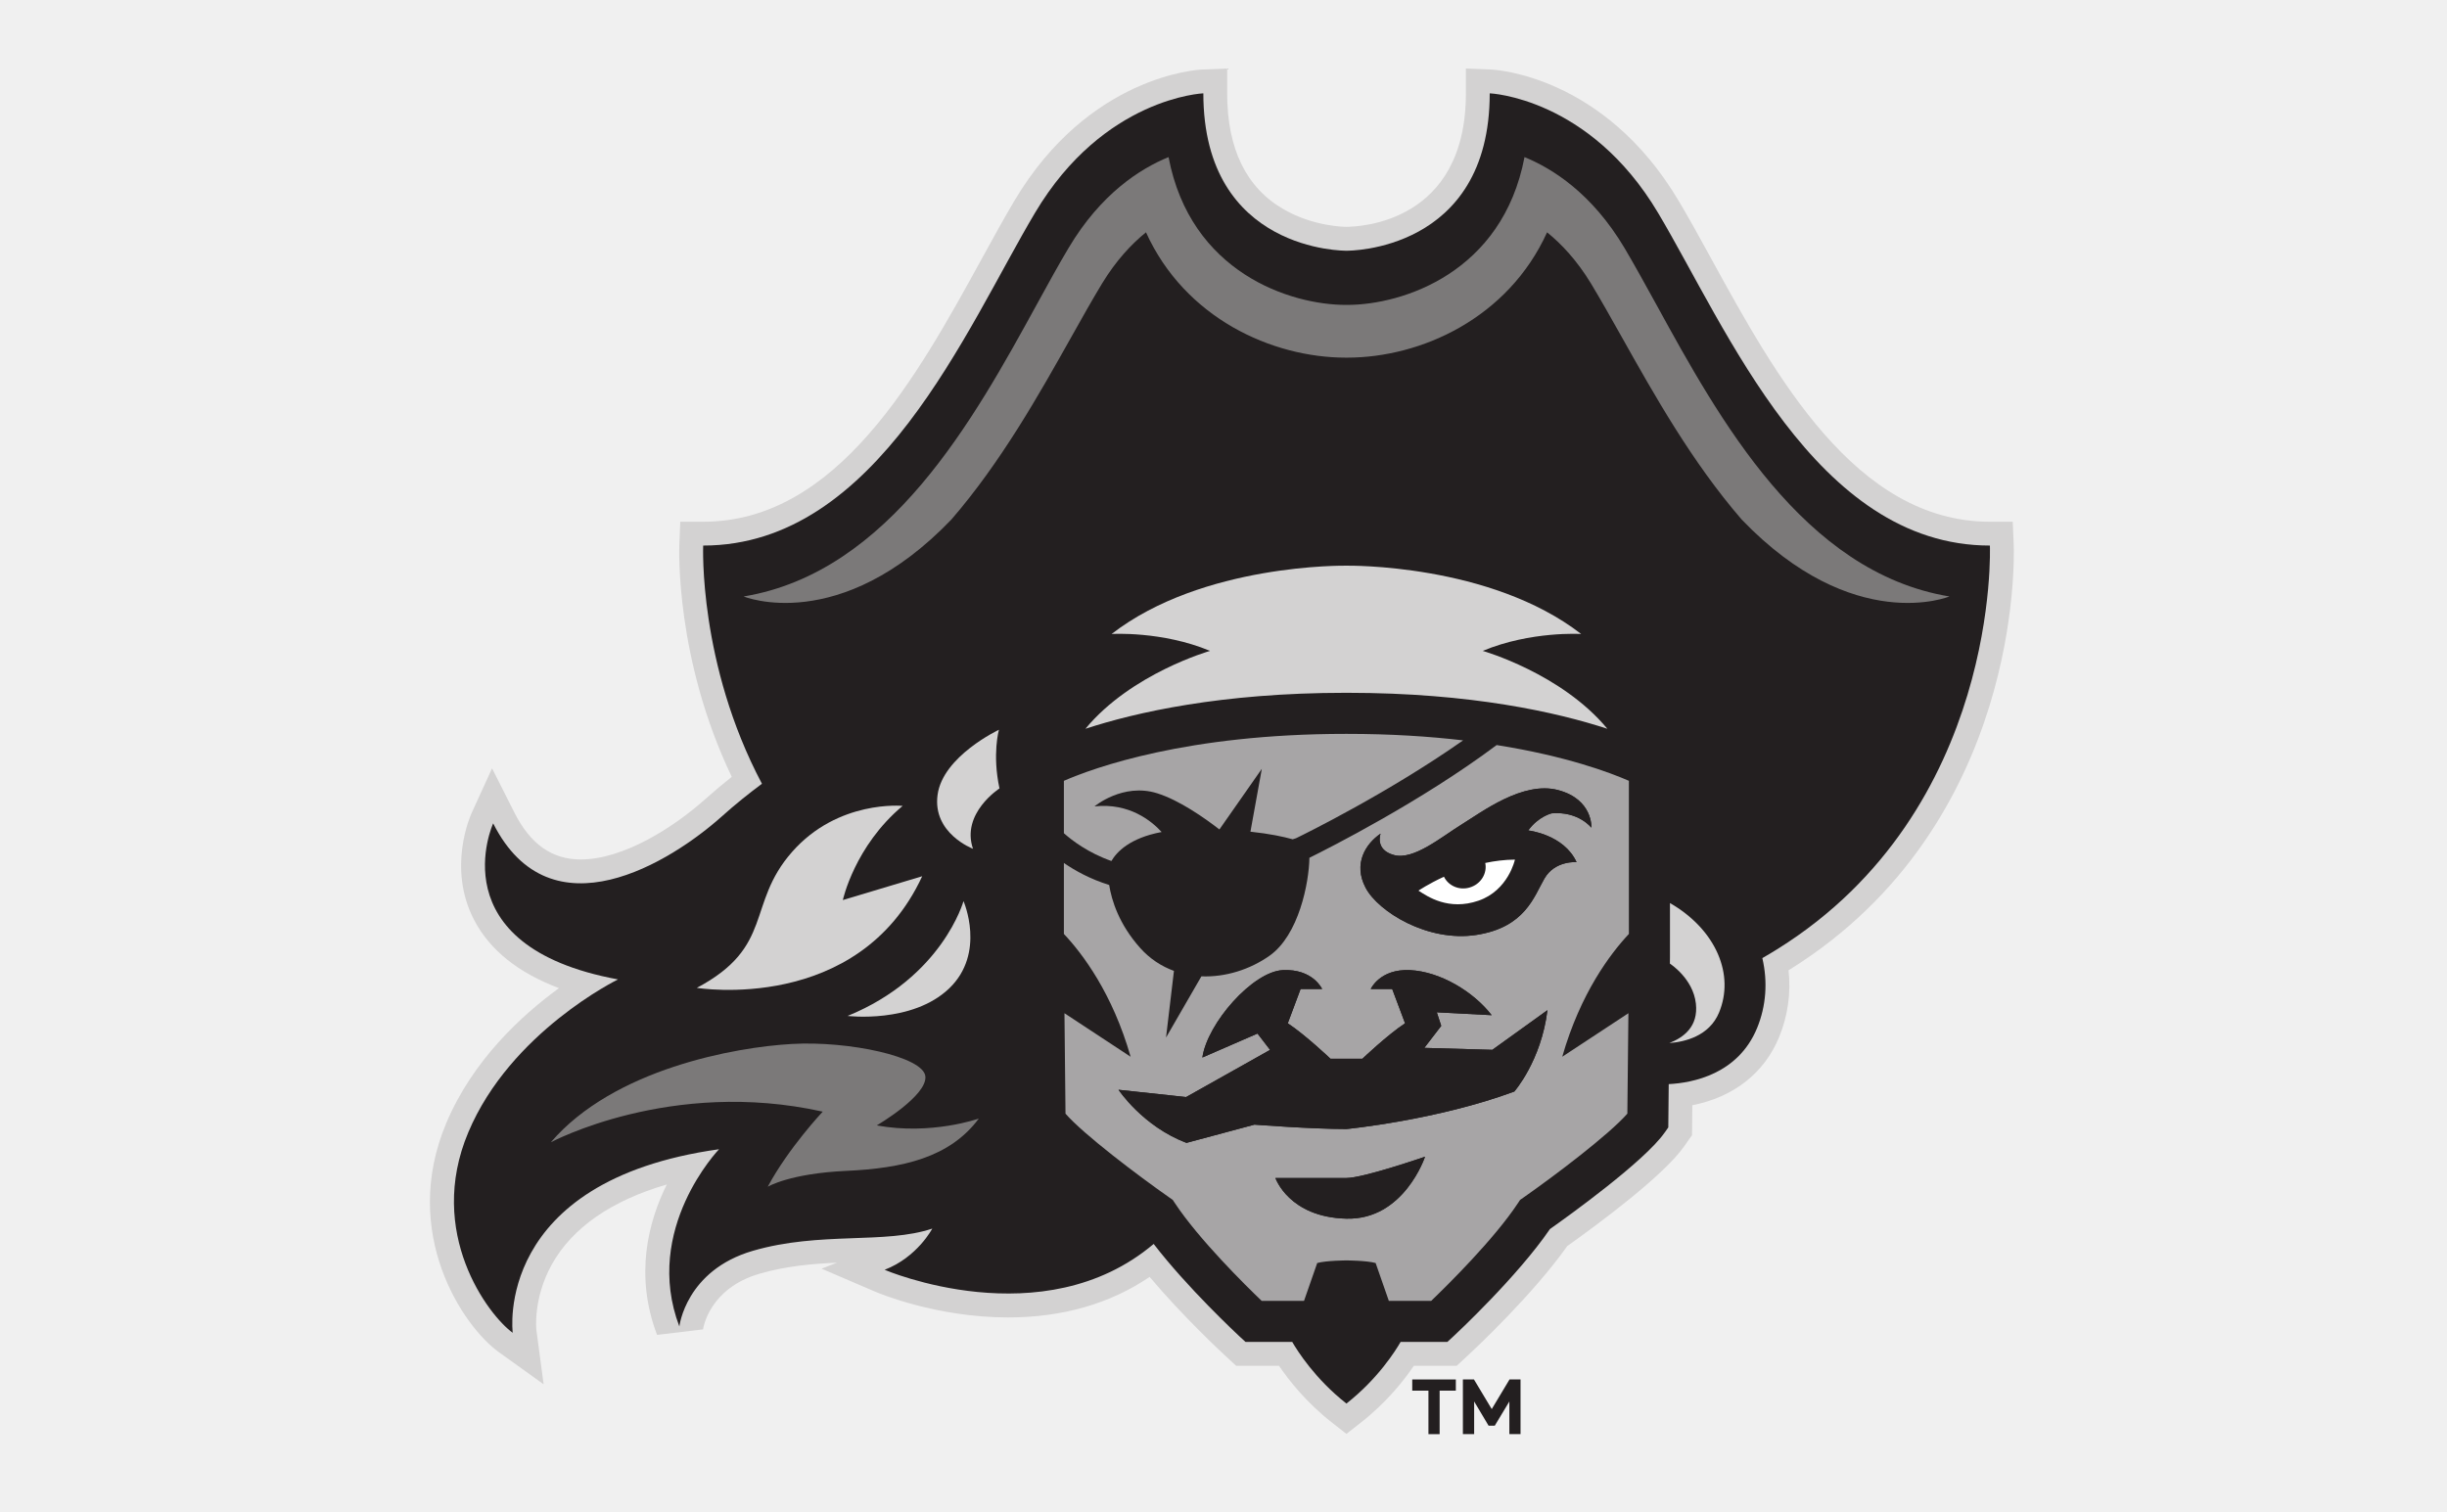
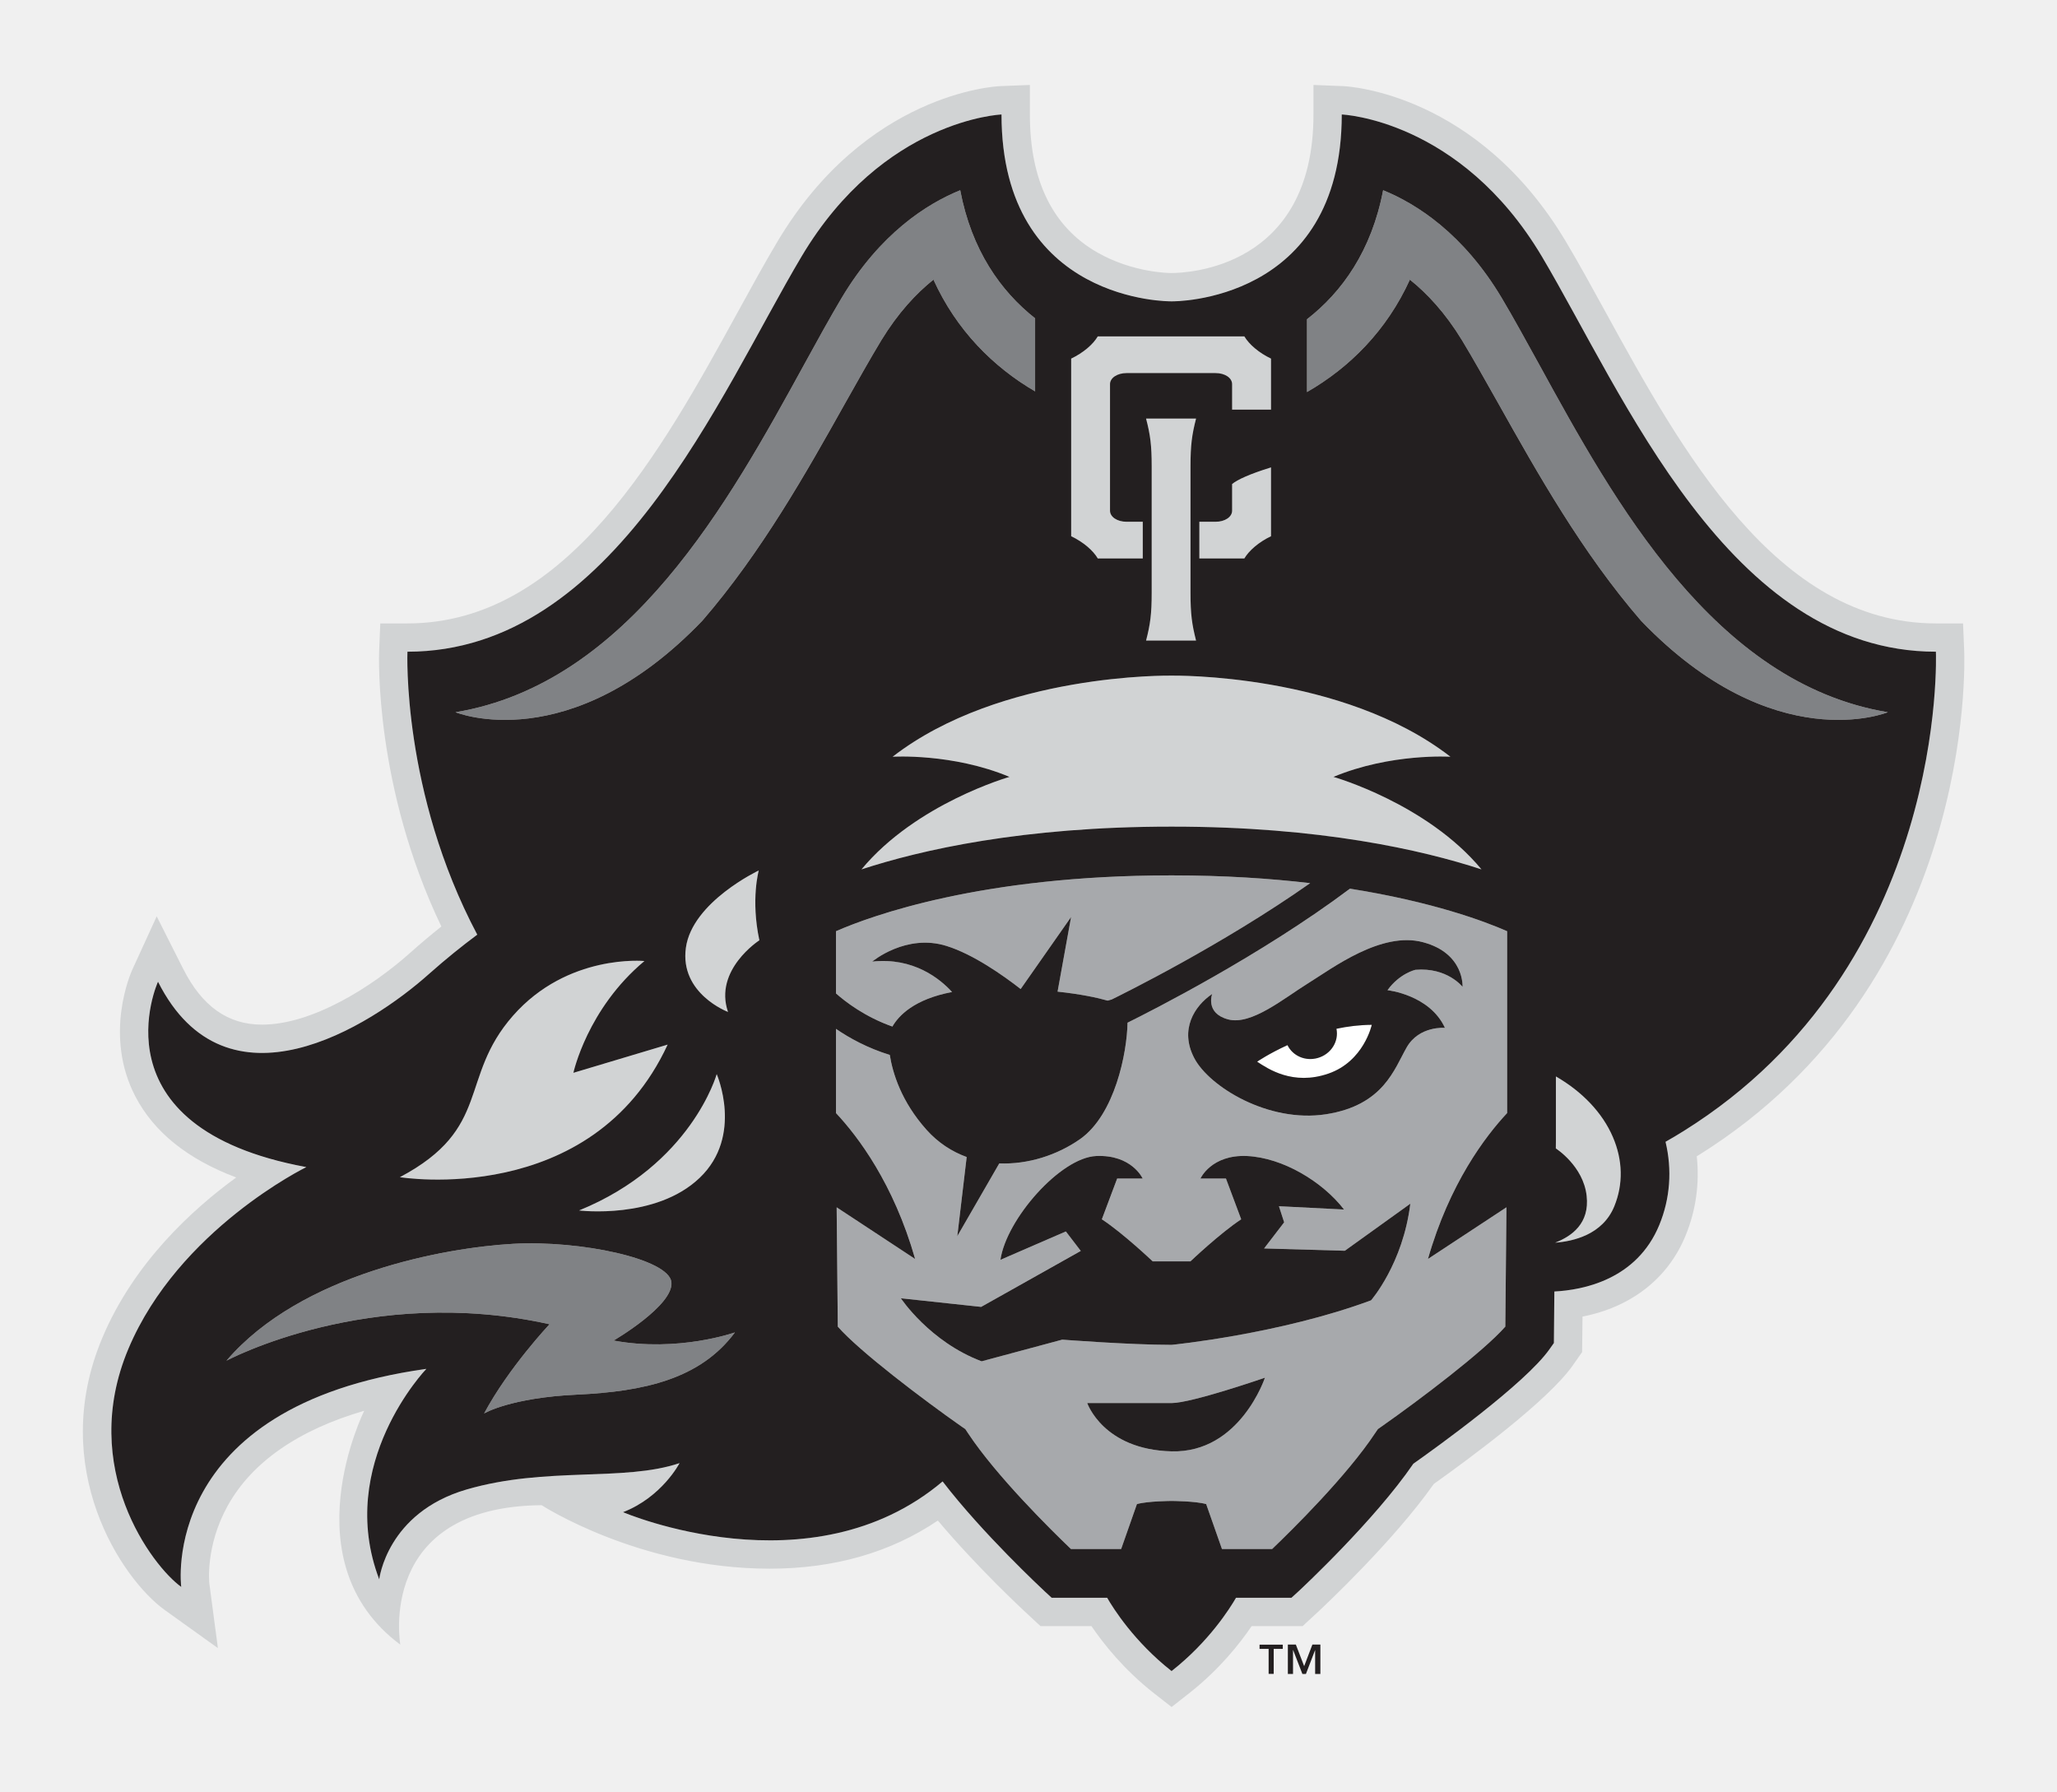
- <svg xmlns="http://www.w3.org/2000/svg" width="136.816" height="84.506" viewBox="0 0 136.816 84.506">
-   <path fill-rule="nonzero" fill="#231f20" d="M 97.383 29.055 C 94.602 25.844 92.477 22.055 90.676 18.848 C 90.062 17.754 89.48 16.723 88.945 15.844 C 88.168 14.562 87.312 13.648 86.5 12.996 C 84.324 17.785 79.469 20 75.312 20 L 75.258 20 C 71.105 20 66.25 17.785 64.074 12.996 C 63.262 13.648 62.406 14.562 61.625 15.844 C 61.09 16.723 60.512 17.754 59.898 18.848 C 58.098 22.055 55.969 25.844 53.191 29.055 C 46.938 35.566 41.578 33.355 41.578 33.355 C 49.754 32 54.465 23.414 57.98 17.004 C 58.602 15.867 59.191 14.797 59.746 13.867 C 61.555 10.824 63.758 9.426 65.336 8.785 C 66.562 15.246 72.141 17.051 75.258 17.051 L 75.285 17.051 C 75.289 17.051 75.289 17.051 75.289 17.051 L 75.312 17.051 C 78.43 17.051 84.008 15.246 85.238 8.785 C 86.812 9.426 89.02 10.824 90.828 13.867 C 91.379 14.797 91.969 15.867 92.594 17.004 C 96.109 23.414 100.82 32 108.996 33.355 C 108.996 33.355 103.637 35.566 97.383 29.055 M 96.117 56.617 C 95.57 57.953 94.18 58.266 93.336 58.328 C 94.125 58.02 94.965 57.41 94.82 56.121 C 94.664 54.719 93.379 53.895 93.367 53.887 L 93.371 53.543 L 93.371 50.5 C 94.609 51.211 95.559 52.211 96.051 53.348 C 96.523 54.445 96.547 55.574 96.117 56.617 M 75.242 41.039 L 75.32 41.039 C 77.758 41.039 79.918 41.18 81.805 41.402 C 77.633 44.332 72.957 46.637 72.461 46.875 C 72.402 46.895 72.34 46.914 72.277 46.934 C 71.762 46.789 70.996 46.625 69.914 46.508 L 70.551 42.992 L 68.18 46.383 C 67.355 45.746 65.945 44.75 64.695 44.359 C 62.781 43.762 61.195 45.094 61.195 45.094 C 63.141 44.883 64.391 45.914 64.949 46.527 C 63.16 46.863 62.434 47.645 62.141 48.148 C 60.848 47.695 59.93 46.992 59.484 46.594 L 59.484 43.664 C 61.152 42.938 66.348 41.039 75.242 41.039 M 62.152 35.453 C 67.25 31.504 75.215 31.633 75.277 31.633 C 75.344 31.633 83.309 31.504 88.406 35.453 C 88.406 35.453 85.594 35.277 82.902 36.398 C 82.902 36.398 87.297 37.648 89.871 40.754 C 87.086 39.844 82.281 38.742 75.32 38.742 L 75.242 38.742 C 68.277 38.742 63.473 39.844 60.688 40.754 C 63.258 37.648 67.656 36.398 67.656 36.398 C 64.965 35.277 62.152 35.453 62.152 35.453 M 91.078 52.227 C 90.043 53.324 88.363 55.543 87.348 59.094 L 91.043 56.66 L 90.988 62.277 C 89.969 63.445 86.961 65.719 85.168 66.973 L 84.992 67.098 L 84.871 67.281 C 83.527 69.312 80.926 71.875 80.02 72.746 L 77.652 72.746 L 76.914 70.629 C 76.402 70.488 75.285 70.484 75.281 70.484 C 75.277 70.484 74.16 70.488 73.648 70.629 L 72.91 72.746 L 70.543 72.746 C 69.633 71.875 67.035 69.312 65.691 67.281 L 65.57 67.098 L 65.391 66.973 C 63.602 65.719 60.594 63.445 59.574 62.277 L 59.516 56.66 L 63.215 59.094 C 62.199 55.543 60.52 53.324 59.484 52.227 L 59.484 48.258 C 60.117 48.695 60.969 49.164 62.016 49.488 C 62.152 50.332 62.555 51.676 63.75 53.012 C 64.301 53.625 64.945 54.039 65.637 54.293 L 65.195 58.02 L 67.172 54.594 C 68.516 54.648 69.891 54.211 70.977 53.449 C 72.621 52.293 73.188 49.367 73.211 47.969 C 74.328 47.418 79.477 44.812 83.68 41.664 C 87.578 42.281 90.031 43.207 91.078 43.664 Z M 54.402 47.465 C 54.402 47.465 52.125 46.605 52.422 44.445 C 52.715 42.285 55.852 40.809 55.852 40.809 C 55.852 40.809 55.469 42.168 55.883 44.09 C 55.883 44.09 53.723 45.48 54.402 47.465 M 47.305 65.477 C 44.137 65.625 42.926 66.367 42.926 66.367 C 44.078 64.207 46 62.164 46 62.164 C 37.512 60.273 30.797 63.883 30.797 63.883 C 34.316 59.77 41.121 58.555 44.285 58.379 C 47.453 58.203 51.621 59.09 51.742 60.184 C 51.859 61.277 49.02 62.934 49.02 62.934 C 52.066 63.496 54.727 62.551 54.727 62.551 C 53.102 64.738 50.469 65.332 47.305 65.477 M 53.871 50.391 C 53.871 50.391 55.141 53.293 53.07 55.273 C 51 57.254 47.391 56.812 47.391 56.812 C 52.688 54.652 53.871 50.391 53.871 50.391 M 44.285 47.641 C 46.859 44.711 50.469 45.066 50.469 45.066 C 47.777 47.316 47.125 50.332 47.125 50.332 L 51.562 49 C 47.984 56.723 38.961 55.242 38.961 55.242 C 43.309 52.938 41.711 50.57 44.285 47.641 M 111.258 30.508 C 101.508 30.508 96.551 18.367 92.707 11.902 C 88.863 5.441 83.293 5.219 83.293 5.219 C 83.293 14.109 75.324 14.02 75.301 14.02 C 75.301 14.02 75.293 14.02 75.285 14.02 C 75.277 14.02 75.273 14.02 75.273 14.02 L 75.27 14.02 C 75.25 14.02 67.277 14.109 67.277 5.219 C 67.277 5.219 61.711 5.441 57.867 11.902 C 54.023 18.367 49.062 30.508 39.316 30.508 C 39.316 30.508 39.043 37.117 42.602 43.828 C 41.898 44.348 41.129 44.961 40.352 45.66 C 37.543 48.172 30.797 52.434 27.574 46.043 C 27.574 46.043 24.438 52.906 34.555 54.77 C 34.555 54.77 28.551 57.699 26.184 63.32 C 23.816 68.941 27.305 73.555 28.668 74.531 C 28.668 74.531 27.543 66.039 40.203 64.266 C 40.203 64.266 35.914 68.73 37.984 74.176 C 37.984 74.176 38.34 71.039 42.098 69.945 C 45.855 68.852 49.492 69.59 52.125 68.703 C 52.125 68.703 51.297 70.301 49.461 71.008 C 49.461 71.008 58.305 74.801 64.504 69.562 C 66.395 72.023 69.172 74.609 69.305 74.734 L 69.637 75.039 L 72.25 75.039 C 72.531 75.527 73.52 77.105 75.281 78.488 C 77.043 77.105 78.031 75.527 78.312 75.039 L 80.926 75.039 L 81.258 74.734 C 81.406 74.598 84.832 71.402 86.66 68.73 C 87.691 68.004 91.941 64.953 93.07 63.34 L 93.277 63.047 L 93.301 60.625 C 94.645 60.555 97.18 60.07 98.242 57.492 C 98.75 56.25 98.848 54.895 98.535 53.578 C 98.82 53.414 99.105 53.246 99.391 53.066 C 111.867 45.27 111.258 30.508 111.258 30.508 " />
-   <path fill-rule="nonzero" fill="#d3d2d2" d="M 74.457 79.539 C 73.031 78.418 72.066 77.195 71.512 76.375 L 69.113 76.375 L 68.398 75.711 C 68.297 75.617 66.141 73.617 64.277 71.406 C 62.055 72.91 59.398 73.672 56.363 73.672 C 52.328 73.672 49.074 72.293 48.938 72.234 L 45.934 70.945 L 46.801 70.609 C 45.379 70.676 43.926 70.801 42.469 71.227 C 39.66 72.043 39.32 74.25 39.309 74.34 L 36.738 74.648 C 35.461 71.293 36.258 68.301 37.281 66.238 C 34.188 67.137 31.996 68.656 30.852 70.711 C 29.797 72.617 29.988 74.34 29.988 74.355 L 30.395 77.41 L 27.891 75.613 C 25.887 74.176 22.363 68.953 24.953 62.801 C 26.434 59.281 29.18 56.766 31.254 55.258 C 28.973 54.398 27.383 53.125 26.508 51.445 C 24.996 48.543 26.305 45.613 26.359 45.488 L 27.512 42.965 L 28.762 45.441 C 29.652 47.207 30.863 48.062 32.469 48.062 C 34.828 48.062 37.629 46.305 39.461 44.664 C 39.926 44.25 40.41 43.84 40.914 43.441 C 37.762 36.863 37.973 30.727 37.984 30.453 L 38.035 29.176 L 39.316 29.176 C 46.824 29.176 51.297 21.02 54.895 14.465 C 55.531 13.305 56.137 12.203 56.719 11.223 C 60.887 4.219 66.969 3.898 67.227 3.887 L 68.613 3.832 L 68.613 5.219 C 68.613 8.328 69.684 10.516 71.797 11.719 C 73.465 12.672 75.188 12.684 75.258 12.684 C 75.992 12.684 81.961 12.473 81.961 5.219 L 81.961 3.832 L 83.348 3.887 C 83.605 3.898 89.688 4.219 93.852 11.223 C 94.438 12.203 95.043 13.305 95.68 14.469 C 99.273 21.02 103.75 29.176 111.258 29.176 L 112.535 29.176 L 112.59 30.453 C 112.613 31.086 113.082 46.082 100.098 54.199 C 100.066 54.219 100.035 54.238 100 54.258 C 100.141 55.535 99.961 56.809 99.473 57.996 C 98.645 60.012 96.914 61.359 94.621 61.805 L 94.605 63.477 L 94.164 64.105 C 93.004 65.758 89.344 68.461 87.625 69.684 C 85.734 72.363 82.531 75.371 82.164 75.711 L 81.449 76.375 L 79.051 76.375 C 78.496 77.195 77.531 78.418 76.105 79.539 L 75.281 80.184 Z M 74.457 79.539 " />
-   <path fill-rule="nonzero" fill="#231f20" d="M 111.258 30.508 C 101.508 30.508 96.551 18.367 92.707 11.906 C 88.863 5.441 83.293 5.219 83.293 5.219 C 83.293 14.109 75.32 14.02 75.301 14.02 C 75.301 14.02 75.293 14.02 75.285 14.02 C 75.277 14.02 75.273 14.02 75.273 14.02 C 75.25 14.02 67.281 14.109 67.281 5.219 C 67.281 5.219 61.707 5.441 57.867 11.906 C 54.023 18.367 49.066 30.508 39.316 30.508 C 39.316 30.508 39.043 37.117 42.602 43.828 C 41.898 44.352 41.129 44.961 40.352 45.66 C 37.543 48.172 30.797 52.434 27.574 46.043 C 27.574 46.043 24.438 52.906 34.555 54.77 C 34.555 54.77 28.547 57.699 26.184 63.32 C 23.816 68.938 27.305 73.555 28.668 74.531 C 28.668 74.531 27.543 66.039 40.203 64.266 C 40.203 64.266 35.914 68.73 37.984 74.176 C 37.984 74.176 38.34 71.039 42.098 69.945 C 45.855 68.852 49.492 69.59 52.125 68.703 C 52.125 68.703 51.297 70.301 49.461 71.008 C 49.461 71.008 58.305 74.801 64.504 69.562 C 66.395 72.023 69.172 74.609 69.305 74.734 L 69.637 75.039 L 72.25 75.039 C 72.531 75.527 73.52 77.105 75.281 78.488 C 77.043 77.105 78.031 75.527 78.312 75.039 L 80.926 75.039 L 81.258 74.734 C 81.406 74.598 84.832 71.402 86.66 68.73 C 87.691 68.004 91.941 64.949 93.07 63.34 L 93.277 63.047 L 93.301 60.625 C 94.645 60.555 97.18 60.07 98.242 57.488 C 98.75 56.25 98.844 54.895 98.535 53.578 C 98.82 53.414 99.105 53.246 99.391 53.066 C 111.867 45.27 111.258 30.508 111.258 30.508 " />
-   <path fill-rule="nonzero" fill="#d3d2d2" d="M 93.371 50.5 L 93.371 53.543 L 93.367 53.887 C 93.379 53.895 94.664 54.719 94.82 56.121 C 94.965 57.414 94.125 58.02 93.336 58.328 C 94.18 58.266 95.57 57.949 96.117 56.617 C 96.547 55.574 96.523 54.445 96.051 53.348 C 95.559 52.211 94.609 51.211 93.371 50.5 " />
-   <path fill-rule="nonzero" fill="#a7a5a6" d="M 87.113 44.18 C 89.078 44.703 88.977 46.285 88.977 46.285 C 88.977 46.285 88.262 45.355 86.758 45.484 C 86.758 45.484 86.02 45.648 85.445 46.438 C 85.445 46.438 87.434 46.656 88.148 48.211 C 88.148 48.211 86.938 48.109 86.348 49.129 C 85.762 50.152 85.266 51.859 82.547 52.281 C 79.832 52.703 77.051 50.98 76.352 49.641 C 75.648 48.301 76.352 47.191 77.191 46.617 C 77.191 46.617 76.848 47.523 77.945 47.816 C 79.043 48.109 80.586 46.809 81.719 46.105 C 82.855 45.406 85.152 43.66 87.113 44.18 M 84.668 61.039 C 80.352 62.641 75.281 63.137 75.281 63.137 C 73.297 63.137 70.137 62.891 70.137 62.891 L 66.336 63.91 C 63.891 62.988 62.539 60.941 62.539 60.941 L 66.32 61.348 L 71.012 58.711 L 70.309 57.797 L 67.227 59.137 C 67.5 57.223 70.043 54.328 71.727 54.25 C 73.41 54.172 73.922 55.305 73.922 55.305 L 72.719 55.305 L 72 57.223 C 72.992 57.879 74.391 59.207 74.391 59.207 L 76.172 59.207 C 76.172 59.207 77.566 57.879 78.559 57.223 L 77.84 55.305 L 76.641 55.305 C 76.641 55.305 77.148 54.172 78.832 54.25 C 80.516 54.328 82.383 55.449 83.402 56.77 L 80.332 56.609 L 80.582 57.367 L 79.637 58.598 L 83.438 58.707 L 86.52 56.488 C 86.172 59.324 84.668 61.039 84.668 61.039 M 75.281 68.148 C 72.062 68.07 71.312 65.875 71.312 65.875 L 75.281 65.875 C 76.227 65.875 79.676 64.684 79.676 64.684 C 79.676 64.684 78.5 68.23 75.281 68.148 M 73.211 47.969 C 73.188 49.367 72.621 52.293 70.977 53.449 C 69.891 54.215 68.516 54.652 67.172 54.598 L 65.195 58.02 L 65.637 54.293 C 64.945 54.039 64.297 53.625 63.75 53.012 C 62.555 51.676 62.148 50.332 62.016 49.488 C 60.969 49.164 60.117 48.695 59.484 48.258 L 59.484 52.227 C 60.52 53.324 62.199 55.543 63.215 59.094 L 59.516 56.66 L 59.574 62.277 C 60.594 63.445 63.602 65.719 65.391 66.973 L 65.57 67.098 L 65.691 67.281 C 67.035 69.312 69.633 71.875 70.543 72.746 L 72.91 72.746 L 73.648 70.629 C 74.156 70.488 75.277 70.484 75.281 70.484 C 75.285 70.484 76.406 70.488 76.914 70.629 L 77.652 72.746 L 80.02 72.746 C 80.926 71.875 83.527 69.312 84.871 67.281 L 84.992 67.098 L 85.172 66.973 C 86.965 65.719 89.965 63.445 90.988 62.277 L 91.047 56.66 L 87.348 59.094 C 88.363 55.543 90.043 53.324 91.074 52.227 L 91.074 43.664 C 90.027 43.207 87.578 42.281 83.68 41.664 C 79.477 44.812 74.324 47.418 73.211 47.969 " />
-   <path fill-rule="nonzero" fill="#a7a5a6" d="M 59.484 46.594 C 59.93 46.992 60.848 47.695 62.141 48.148 C 62.434 47.645 63.16 46.863 64.949 46.527 C 64.391 45.914 63.141 44.883 61.195 45.094 C 61.195 45.094 62.781 43.762 64.695 44.359 C 65.945 44.75 67.355 45.746 68.18 46.383 L 70.551 42.992 L 69.914 46.508 C 70.996 46.625 71.762 46.789 72.277 46.934 C 72.34 46.914 72.402 46.895 72.461 46.875 C 72.957 46.637 77.633 44.332 81.805 41.402 C 79.918 41.18 77.758 41.039 75.32 41.039 L 75.242 41.039 C 66.348 41.039 61.152 42.938 59.484 43.664 Z M 59.484 46.594 " />
-   <path fill-rule="nonzero" fill="#d3d2d2" d="M 60.688 40.754 C 63.469 39.844 68.277 38.742 75.242 38.742 L 75.32 38.742 C 82.281 38.742 87.086 39.844 89.871 40.754 C 87.297 37.648 82.902 36.398 82.902 36.398 C 85.594 35.277 88.406 35.453 88.406 35.453 C 83.309 31.504 75.344 31.633 75.277 31.633 C 75.215 31.633 67.25 31.504 62.152 35.453 C 62.152 35.453 64.965 35.277 67.656 36.398 C 67.656 36.398 63.258 37.648 60.688 40.754 " />
-   <path fill-rule="nonzero" fill="#231f20" d="M 82.16 49.633 C 82.785 49.457 83.164 48.852 83.043 48.258 C 83.57 48.145 84.129 48.074 84.703 48.07 C 84.703 48.07 84.336 49.793 82.664 50.367 C 80.992 50.941 79.82 50.137 79.309 49.805 C 79.309 49.805 79.859 49.43 80.734 49.027 C 80.98 49.531 81.578 49.801 82.16 49.633 M 77.945 47.816 C 76.848 47.523 77.191 46.617 77.191 46.617 C 76.352 47.191 75.648 48.301 76.352 49.641 C 77.051 50.98 79.832 52.703 82.551 52.281 C 85.266 51.859 85.762 50.152 86.352 49.133 C 86.938 48.109 88.148 48.211 88.148 48.211 C 87.434 46.656 85.445 46.441 85.445 46.441 C 86.02 45.648 86.758 45.48 86.758 45.48 C 88.262 45.355 88.977 46.285 88.977 46.285 C 88.977 46.285 89.078 44.703 87.117 44.184 C 85.152 43.66 82.855 45.406 81.719 46.109 C 80.586 46.809 79.043 48.109 77.945 47.816 " />
-   <path fill-rule="nonzero" fill="#ffffff" d="M 80.734 49.027 C 79.859 49.43 79.309 49.805 79.309 49.805 C 79.82 50.137 80.992 50.941 82.664 50.367 C 84.336 49.793 84.703 48.07 84.703 48.07 C 84.129 48.074 83.57 48.145 83.043 48.258 C 83.164 48.852 82.785 49.457 82.16 49.633 C 81.578 49.801 80.98 49.531 80.734 49.027 " />
-   <path fill-rule="nonzero" fill="#231f20" d="M 79.637 58.598 L 80.582 57.367 L 80.336 56.609 L 83.402 56.77 C 82.383 55.449 80.516 54.328 78.832 54.25 C 77.148 54.168 76.641 55.305 76.641 55.305 L 77.84 55.305 L 78.559 57.223 C 77.566 57.879 76.172 59.207 76.172 59.207 L 74.391 59.207 C 74.391 59.207 72.996 57.879 72.004 57.223 L 72.719 55.305 L 73.922 55.305 C 73.922 55.305 73.41 54.168 71.727 54.25 C 70.043 54.328 67.5 57.227 67.227 59.137 L 70.309 57.797 L 71.012 58.711 L 66.316 61.348 L 62.539 60.941 C 62.539 60.941 63.891 62.984 66.34 63.91 L 70.137 62.891 C 70.137 62.891 73.297 63.133 75.281 63.137 C 75.281 63.137 80.352 62.641 84.668 61.039 C 84.668 61.039 86.172 59.324 86.52 56.492 L 83.438 58.707 Z M 79.637 58.598 " />
-   <path fill-rule="nonzero" fill="#231f20" d="M 71.312 65.875 C 71.312 65.875 72.062 68.07 75.281 68.148 C 78.5 68.23 79.676 64.684 79.676 64.684 C 79.676 64.684 76.227 65.875 75.281 65.875 Z M 71.312 65.875 " />
-   <path fill-rule="nonzero" fill="#d3d2d2" d="M 55.852 40.809 C 55.852 40.809 52.715 42.285 52.422 44.445 C 52.125 46.605 54.402 47.465 54.402 47.465 C 53.723 45.48 55.883 44.09 55.883 44.09 C 55.469 42.168 55.852 40.809 55.852 40.809 " />
-   <path fill-rule="nonzero" fill="#d3d2d2" d="M 51.562 49 L 47.125 50.332 C 47.125 50.332 47.777 47.316 50.469 45.066 C 50.469 45.066 46.859 44.711 44.285 47.641 C 41.711 50.57 43.309 52.934 38.961 55.242 C 38.961 55.242 47.984 56.723 51.562 49 " />
-   <path fill-rule="nonzero" fill="#d3d2d2" d="M 53.07 55.273 C 55.141 53.289 53.871 50.391 53.871 50.391 C 53.871 50.391 52.688 54.652 47.391 56.812 C 47.391 56.812 51 57.254 53.07 55.273 " />
-   <path fill-rule="nonzero" fill="#7b7979" d="M 49.02 62.934 C 49.02 62.934 51.859 61.277 51.738 60.184 C 51.621 59.09 47.449 58.199 44.285 58.379 C 41.121 58.555 34.316 59.77 30.797 63.879 C 30.797 63.879 37.512 60.273 46 62.164 C 46 62.164 44.078 64.207 42.926 66.363 C 42.926 66.363 44.137 65.625 47.305 65.477 C 50.469 65.332 53.102 64.738 54.727 62.551 C 54.727 62.551 52.066 63.496 49.02 62.934 " />
-   <path fill-rule="nonzero" fill="#7b7979" d="M 92.594 17.004 C 91.969 15.871 91.379 14.797 90.828 13.867 C 89.02 10.824 86.812 9.43 85.238 8.785 C 84.008 15.246 78.43 17.051 75.312 17.051 L 75.289 17.051 C 75.289 17.051 75.289 17.051 75.285 17.051 L 75.258 17.051 C 72.141 17.051 66.562 15.246 65.336 8.785 C 63.758 9.43 61.555 10.824 59.746 13.867 C 59.191 14.797 58.602 15.871 57.98 17.004 C 54.465 23.414 49.754 32 41.578 33.355 C 41.578 33.355 46.938 35.566 53.191 29.055 C 55.969 25.844 58.098 22.055 59.898 18.848 C 60.512 17.754 61.09 16.723 61.625 15.844 C 62.406 14.562 63.262 13.648 64.074 12.992 C 66.25 17.785 71.105 20 75.258 20 L 75.312 20 C 79.469 20 84.324 17.785 86.5 12.992 C 87.312 13.648 88.168 14.562 88.949 15.844 C 89.48 16.723 90.062 17.754 90.676 18.848 C 92.477 22.055 94.602 25.844 97.383 29.055 C 103.637 35.566 108.996 33.355 108.996 33.355 C 100.82 32 96.109 23.414 92.594 17.004 " />
-   <path fill-rule="nonzero" fill="#231f20" d="M 83.406 78.797 L 82.41 77.137 L 81.793 77.137 L 81.793 80.195 L 82.422 80.195 L 82.422 78.371 L 83.23 79.727 L 83.574 79.727 L 84.391 78.371 L 84.391 80.195 L 85.016 80.195 L 85.016 77.137 L 84.402 77.137 Z M 83.406 78.797 " />
-   <path fill-rule="nonzero" fill="#231f20" d="M 78.961 77.766 L 79.867 77.766 L 79.867 80.199 L 80.492 80.199 L 80.492 77.766 L 81.398 77.766 L 81.398 77.141 L 78.961 77.141 Z M 78.961 77.766 " />
+ <svg xmlns="http://www.w3.org/2000/svg" width="104.5" height="91" viewBox="0 0 104.5 91">
+   <path fill-rule="nonzero" fill="#ffffff" d="M 67.895 52.266 C 68.027 52.906 67.617 53.562 66.945 53.75 C 66.312 53.93 65.672 53.641 65.406 53.098 C 64.457 53.531 63.867 53.938 63.867 53.938 C 64.414 54.297 65.684 55.164 67.484 54.543 C 69.289 53.926 69.688 52.066 69.688 52.066 C 69.07 52.066 68.465 52.145 67.895 52.266 " />
+   <path fill-rule="nonzero" fill="#a7a9ac" d="M 74.301 50.137 C 74.301 50.137 73.527 49.133 71.906 49.27 C 71.906 49.27 71.105 49.449 70.488 50.305 C 70.488 50.305 72.633 50.539 73.406 52.219 C 73.406 52.219 72.098 52.105 71.465 53.207 C 70.832 54.309 70.293 56.156 67.363 56.609 C 64.43 57.062 61.43 55.203 60.672 53.758 C 59.914 52.312 60.672 51.117 61.582 50.496 C 61.582 50.496 61.207 51.473 62.391 51.789 C 63.578 52.105 65.242 50.703 66.469 49.945 C 67.691 49.188 70.172 47.301 72.289 47.867 C 74.41 48.43 74.301 50.137 74.301 50.137 M 69.652 66.062 C 64.992 67.789 59.52 68.324 59.52 68.324 C 57.375 68.324 53.965 68.059 53.965 68.059 L 49.863 69.16 C 47.223 68.164 45.766 65.957 45.766 65.957 L 49.844 66.395 L 54.906 63.547 L 54.148 62.562 L 50.824 64.004 C 51.121 61.945 53.863 58.816 55.684 58.73 C 57.5 58.648 58.051 59.875 58.051 59.875 L 56.754 59.875 L 55.98 61.945 C 57.051 62.648 58.555 64.082 58.555 64.082 L 60.477 64.082 C 60.477 64.082 61.984 62.648 63.055 61.945 L 62.281 59.875 L 60.984 59.875 C 60.984 59.875 61.535 58.648 63.352 58.73 C 65.168 58.816 67.184 60.027 68.281 61.449 L 64.973 61.281 L 65.238 62.098 L 64.219 63.426 L 68.32 63.543 L 71.648 61.152 C 71.273 64.211 69.652 66.062 69.652 66.062 M 59.52 73.734 C 56.043 73.648 55.234 71.281 55.234 71.281 L 59.52 71.281 C 60.539 71.281 64.262 69.992 64.262 69.992 C 64.262 69.992 62.992 73.82 59.52 73.734 M 76.566 47.309 C 75.438 46.812 72.789 45.816 68.586 45.148 C 64.047 48.547 58.488 51.359 57.281 51.957 C 57.258 53.465 56.648 56.621 54.871 57.871 C 53.699 58.691 52.219 59.164 50.766 59.105 L 48.633 62.801 L 49.109 58.781 C 48.363 58.508 47.664 58.062 47.07 57.398 C 45.781 55.957 45.348 54.508 45.203 53.594 C 44.07 53.246 43.148 52.738 42.469 52.27 L 42.469 56.547 C 43.586 57.738 45.398 60.129 46.496 63.961 L 42.504 61.336 L 42.562 67.398 C 43.668 68.66 46.91 71.113 48.844 72.469 L 49.039 72.602 L 49.168 72.797 C 50.617 74.992 53.422 77.754 54.406 78.695 L 56.957 78.695 L 57.758 76.414 C 58.305 76.258 59.516 76.254 59.52 76.254 C 59.523 76.254 60.73 76.258 61.277 76.414 L 62.078 78.695 L 64.633 78.695 C 65.613 77.754 68.418 74.992 69.867 72.797 L 69.996 72.602 L 70.191 72.469 C 72.125 71.113 75.367 68.66 76.473 67.398 L 76.531 61.336 L 72.543 63.961 C 73.637 60.129 75.453 57.738 76.566 56.547 Z M 76.566 47.309 " />
+   <path fill-rule="nonzero" fill="#a7a9ac" d="M 48.367 50.398 C 47.762 49.734 46.414 48.621 44.316 48.852 C 44.316 48.852 46.027 47.41 48.09 48.059 C 49.441 48.48 50.961 49.555 51.852 50.246 L 54.414 46.586 L 53.727 50.379 C 54.891 50.504 55.723 50.684 56.273 50.836 C 56.344 50.816 56.41 50.797 56.477 50.777 C 57.012 50.516 62.059 48.031 66.559 44.867 C 64.523 44.629 62.191 44.473 59.559 44.473 L 59.477 44.473 C 49.879 44.473 44.27 46.523 42.469 47.309 L 42.469 50.469 C 42.949 50.898 43.938 51.66 45.336 52.148 C 45.648 51.605 46.438 50.762 48.367 50.398 " />
+   <path fill-rule="nonzero" fill="#808285" d="M 31.172 68.105 C 31.172 68.105 34.238 66.32 34.109 65.137 C 33.98 63.957 29.48 63 26.062 63.191 C 22.648 63.383 15.305 64.691 11.504 69.129 C 11.504 69.129 18.754 65.234 27.918 67.277 C 27.918 67.277 25.84 69.48 24.594 71.809 C 24.594 71.809 25.906 71.012 29.32 70.852 C 32.738 70.691 35.578 70.055 37.336 67.691 C 37.336 67.691 34.461 68.715 31.172 68.105 " />
+   <path fill-rule="nonzero" fill="#808285" d="M 78.203 18.535 C 77.531 17.309 76.895 16.152 76.297 15.148 C 74.344 11.863 71.965 10.355 70.266 9.664 C 69.68 12.738 68.18 14.836 66.398 16.219 L 66.398 19.918 C 68.559 18.676 70.453 16.789 71.625 14.207 C 72.504 14.91 73.426 15.898 74.27 17.281 C 74.844 18.23 75.469 19.344 76.133 20.523 C 78.078 23.984 80.371 28.074 83.371 31.539 C 90.121 38.566 95.906 36.184 95.906 36.184 C 87.082 34.719 82 25.453 78.203 18.535 " />
+   <path fill-rule="nonzero" fill="#808285" d="M 48.781 9.664 C 47.082 10.355 44.703 11.863 42.75 15.148 C 42.152 16.148 41.516 17.309 40.844 18.535 C 37.051 25.453 31.965 34.719 23.141 36.184 C 23.141 36.184 28.926 38.566 35.676 31.539 C 38.676 28.074 40.969 23.988 42.914 20.523 C 43.578 19.344 44.203 18.23 44.777 17.281 C 45.621 15.898 46.543 14.91 47.422 14.207 C 48.582 16.766 50.453 18.641 52.586 19.883 L 52.586 16.172 C 50.832 14.789 49.359 12.703 48.781 9.664 " />
+   <path fill-rule="nonzero" fill="#d1d3d4" d="M 85.539 57.457 C 85.23 57.652 84.922 57.832 84.613 58.008 C 84.953 59.43 84.848 60.891 84.297 62.23 C 83.152 65.016 80.418 65.539 78.965 65.613 L 78.941 68.23 L 78.719 68.543 C 77.5 70.285 72.914 73.578 71.801 74.363 C 69.828 77.25 66.129 80.695 65.969 80.844 L 65.609 81.172 L 62.793 81.172 C 62.488 81.699 61.422 83.402 59.52 84.895 C 57.613 83.402 56.547 81.699 56.246 81.172 L 53.426 81.172 L 53.07 80.844 C 52.926 80.711 49.926 77.918 47.887 75.258 C 41.195 80.918 31.652 76.824 31.652 76.824 C 33.633 76.059 34.523 74.332 34.523 74.332 C 31.684 75.289 27.758 74.492 23.703 75.672 C 19.648 76.855 19.266 80.238 19.266 80.238 C 17.027 74.363 21.66 69.543 21.66 69.543 C 7.992 71.457 9.207 80.621 9.207 80.621 C 7.738 79.57 3.969 74.586 6.523 68.523 C 9.078 62.457 15.559 59.297 15.559 59.297 C 4.641 57.285 8.027 49.875 8.027 49.875 C 11.504 56.773 18.785 52.176 21.816 49.461 C 22.66 48.707 23.488 48.047 24.246 47.484 C 20.406 40.242 20.699 33.109 20.699 33.109 C 31.223 33.109 36.57 20.004 40.723 13.031 C 44.871 6.055 50.879 5.816 50.879 5.816 C 50.879 15.406 59.484 15.309 59.508 15.309 C 59.508 15.309 59.516 15.309 59.523 15.309 C 59.531 15.309 59.539 15.309 59.539 15.309 C 59.562 15.309 68.164 15.406 68.164 5.816 C 68.164 5.816 74.18 6.055 78.324 13.031 C 82.473 20.004 87.824 33.109 98.348 33.109 C 98.348 33.109 99.008 49.043 85.539 57.457 M 99.785 33.051 L 99.727 31.672 L 98.348 31.672 C 90.242 31.672 85.414 22.867 81.535 15.797 C 80.844 14.539 80.195 13.355 79.562 12.293 C 75.066 4.734 68.5 4.387 68.223 4.375 L 66.727 4.316 L 66.727 5.816 C 66.727 13.645 60.289 13.871 59.492 13.871 C 59.414 13.871 57.559 13.859 55.758 12.832 C 53.477 11.531 52.32 9.168 52.32 5.816 L 52.32 4.316 L 50.824 4.375 C 50.547 4.387 43.98 4.734 39.484 12.293 C 38.852 13.352 38.203 14.539 37.512 15.797 C 33.633 22.867 28.805 31.672 20.699 31.672 L 19.32 31.672 L 19.262 33.051 C 19.25 33.344 19.02 39.965 22.422 47.07 C 21.883 47.5 21.359 47.941 20.859 48.387 C 18.879 50.16 15.855 52.055 13.309 52.055 C 11.578 52.055 10.27 51.129 9.309 49.227 L 7.961 46.555 L 6.715 49.277 C 6.656 49.41 5.246 52.574 6.879 55.707 C 7.82 57.516 9.539 58.895 12 59.82 C 9.762 61.449 6.797 64.164 5.199 67.965 C 2.402 74.602 6.203 80.238 8.367 81.793 L 11.07 83.73 L 10.633 80.434 C 10.633 80.414 10.426 78.559 11.566 76.5 C 12.797 74.281 15.168 72.641 18.504 71.672 C 18.504 71.672 14.676 79.34 20.336 83.555 C 20.336 83.555 19.09 76.543 27.516 76.469 C 27.516 76.469 32.484 79.695 39.102 79.695 C 42.379 79.695 45.246 78.871 47.645 77.25 C 49.652 79.637 51.977 81.793 52.09 81.898 L 52.859 82.613 L 55.449 82.613 C 56.047 83.496 57.09 84.82 58.629 86.027 L 59.52 86.723 L 60.406 86.027 C 61.945 84.82 62.988 83.496 63.586 82.613 L 66.176 82.613 L 66.949 81.898 C 67.344 81.527 70.801 78.285 72.84 75.391 C 74.695 74.07 78.648 71.152 79.898 69.371 L 80.375 68.691 L 80.395 66.887 C 82.863 66.406 84.738 64.953 85.629 62.777 C 86.156 61.496 86.348 60.121 86.199 58.742 C 86.234 58.723 86.27 58.699 86.305 58.68 C 100.32 49.918 99.812 33.734 99.785 33.051 " />
+   <path fill-rule="nonzero" fill="#d1d3d4" d="M 79.043 54.688 L 79.043 57.973 L 79.039 58.34 C 79.051 58.352 80.438 59.238 80.605 60.754 C 80.762 62.145 79.859 62.801 79.004 63.133 C 79.914 63.066 81.418 62.73 82.008 61.289 C 82.469 60.164 82.445 58.941 81.934 57.758 C 81.406 56.531 80.379 55.457 79.043 54.688 " />
+   <path fill-rule="nonzero" fill="#d1d3d4" d="M 67.746 39.469 C 70.648 38.254 73.684 38.445 73.684 38.445 C 68.184 34.184 59.586 34.324 59.516 34.324 C 59.445 34.324 50.848 34.184 45.348 38.445 C 45.348 38.445 48.383 38.254 51.285 39.469 C 51.285 39.469 46.543 40.816 43.766 44.168 C 46.77 43.188 51.957 41.996 59.477 41.996 L 59.559 41.996 C 67.074 41.996 72.258 43.184 75.262 44.168 C 72.488 40.812 67.746 39.469 67.746 39.469 " />
+   <path fill-rule="nonzero" fill="#d1d3d4" d="M 38.547 44.227 C 38.547 44.227 35.164 45.82 34.844 48.152 C 34.523 50.484 36.984 51.41 36.984 51.41 C 36.25 49.27 38.578 47.77 38.578 47.77 C 38.133 45.695 38.547 44.227 38.547 44.227 " />
+   <path fill-rule="nonzero" fill="#d1d3d4" d="M 33.918 53.07 L 29.129 54.508 C 29.129 54.508 29.832 51.25 32.738 48.82 C 32.738 48.82 28.84 48.438 26.062 51.602 C 23.285 54.762 25.012 57.316 20.316 59.805 C 20.316 59.805 30.055 61.402 33.918 53.07 " />
+   <path fill-rule="nonzero" fill="#d1d3d4" d="M 29.418 61.496 C 29.418 61.496 33.312 61.977 35.547 59.836 C 37.781 57.699 36.41 54.57 36.41 54.57 C 36.41 54.57 35.133 59.168 29.418 61.496 " />
+   <path fill-rule="nonzero" fill="#d1d3d4" d="M 55.773 28.371 L 58.055 28.371 L 58.055 26.508 L 57.238 26.508 C 56.75 26.508 56.391 26.258 56.391 25.945 L 56.391 19.516 C 56.391 19.203 56.75 18.953 57.238 18.953 L 61.75 18.953 C 62.238 18.953 62.594 19.203 62.594 19.516 L 62.594 20.812 L 64.57 20.812 L 64.57 18.219 C 63.949 17.922 63.453 17.492 63.215 17.094 L 55.773 17.094 C 55.531 17.492 55.039 17.922 54.418 18.219 L 54.418 27.242 C 55.039 27.539 55.531 27.969 55.773 28.371 " />
+   <path fill-rule="nonzero" fill="#d1d3d4" d="M 62.594 25.945 C 62.594 26.258 62.238 26.508 61.75 26.508 L 60.934 26.508 L 60.934 28.371 L 63.215 28.371 C 63.453 27.969 63.949 27.539 64.57 27.242 L 64.57 23.746 C 63.484 24.082 62.867 24.367 62.594 24.59 Z M 62.594 25.945 " />
+   <path fill-rule="nonzero" fill="#d1d3d4" d="M 60.762 21.266 L 58.223 21.266 C 58.438 22.09 58.508 22.617 58.508 23.688 L 58.508 30.117 C 58.508 31.191 58.438 31.715 58.223 32.543 L 60.762 32.543 C 60.551 31.715 60.48 31.191 60.48 30.117 L 60.48 23.688 C 60.48 22.617 60.551 22.09 60.762 21.266 " />
+   <path fill-rule="nonzero" fill="#231f20" d="M 83.371 31.539 C 80.371 28.074 78.078 23.988 76.133 20.523 C 75.469 19.344 74.844 18.23 74.27 17.281 C 73.426 15.898 72.504 14.91 71.625 14.207 C 70.453 16.789 68.559 18.676 66.398 19.918 L 66.398 16.219 C 68.18 14.836 69.68 12.738 70.266 9.664 C 71.965 10.355 74.344 11.867 76.297 15.148 C 76.895 16.152 77.527 17.309 78.203 18.535 C 81.996 25.453 87.082 34.719 95.906 36.184 C 95.906 36.184 90.121 38.566 83.371 31.539 M 82.008 61.289 C 81.418 62.73 79.914 63.066 79.004 63.133 C 79.859 62.801 80.762 62.148 80.605 60.754 C 80.438 59.238 79.051 58.352 79.039 58.344 L 79.043 57.973 L 79.043 54.688 C 80.379 55.457 81.406 56.531 81.934 57.758 C 82.445 58.941 82.469 60.164 82.008 61.289 M 76.566 56.547 C 75.453 57.738 73.637 60.129 72.543 63.961 L 76.531 61.336 L 76.473 67.398 C 75.367 68.66 72.125 71.113 70.191 72.469 L 70 72.602 L 69.867 72.797 C 68.418 74.992 65.613 77.754 64.629 78.695 L 62.078 78.695 L 61.277 76.414 C 60.73 76.258 59.523 76.254 59.52 76.254 L 59.516 76.254 C 59.516 76.254 58.305 76.258 57.758 76.414 L 56.957 78.695 L 54.406 78.695 C 53.422 77.754 50.617 74.992 49.168 72.797 L 49.039 72.602 L 48.844 72.469 C 46.91 71.113 43.668 68.66 42.562 67.398 L 42.504 61.336 L 46.492 63.961 C 45.398 60.129 43.586 57.738 42.469 56.547 L 42.469 52.27 C 43.152 52.738 44.07 53.246 45.203 53.594 C 45.348 54.508 45.781 55.957 47.07 57.398 C 47.664 58.062 48.363 58.508 49.109 58.781 L 48.633 62.801 L 50.766 59.105 C 52.219 59.164 53.699 58.691 54.871 57.871 C 56.645 56.621 57.258 53.465 57.281 51.957 C 58.488 51.359 64.047 48.547 68.582 45.148 C 72.789 45.816 75.438 46.812 76.566 47.309 Z M 35.676 31.539 C 28.926 38.566 23.141 36.184 23.141 36.184 C 31.965 34.719 37.051 25.453 40.844 18.535 C 41.516 17.309 42.152 16.152 42.75 15.148 C 44.703 11.867 47.082 10.355 48.781 9.664 C 49.359 12.707 50.832 14.789 52.586 16.172 L 52.586 19.883 C 50.453 18.641 48.582 16.766 47.422 14.207 C 46.543 14.91 45.621 15.898 44.777 17.281 C 44.203 18.23 43.578 19.344 42.914 20.523 C 40.973 23.988 38.676 28.074 35.676 31.539 M 36.984 51.41 C 36.984 51.41 34.523 50.484 34.844 48.152 C 35.164 45.82 38.547 44.223 38.547 44.223 C 38.547 44.223 38.133 45.695 38.578 47.77 C 38.578 47.77 36.25 49.27 36.984 51.41 M 29.32 70.852 C 25.906 71.012 24.594 71.809 24.594 71.809 C 25.84 69.48 27.918 67.277 27.918 67.277 C 18.754 65.234 11.504 69.129 11.504 69.129 C 15.305 64.691 22.648 63.383 26.062 63.191 C 29.48 63 33.98 63.957 34.109 65.137 C 34.238 66.32 31.172 68.105 31.172 68.105 C 34.461 68.715 37.336 67.691 37.336 67.691 C 35.578 70.055 32.738 70.691 29.32 70.852 M 36.41 54.57 C 36.41 54.57 37.781 57.699 35.547 59.836 C 33.312 61.977 29.418 61.496 29.418 61.496 C 35.133 59.168 36.41 54.57 36.41 54.57 M 26.062 51.602 C 28.844 48.438 32.738 48.824 32.738 48.824 C 29.832 51.25 29.129 54.504 29.129 54.504 L 33.918 53.07 C 30.055 61.402 20.316 59.805 20.316 59.805 C 25.012 57.316 23.285 54.762 26.062 51.602 M 51.852 50.246 C 50.965 49.555 49.441 48.48 48.09 48.059 C 46.027 47.41 44.312 48.852 44.312 48.852 C 46.414 48.625 47.762 49.734 48.367 50.398 C 46.438 50.762 45.648 51.605 45.336 52.152 C 43.941 51.66 42.953 50.898 42.469 50.469 L 42.469 47.309 C 44.266 46.523 49.879 44.473 59.477 44.473 L 59.559 44.473 C 62.191 44.473 64.523 44.629 66.559 44.867 C 62.059 48.031 57.008 50.516 56.477 50.777 C 56.41 50.797 56.344 50.816 56.273 50.836 C 55.723 50.68 54.891 50.504 53.727 50.379 L 54.414 46.586 Z M 59.516 34.324 C 59.586 34.324 68.184 34.184 73.684 38.445 C 73.684 38.445 70.648 38.254 67.742 39.469 C 67.742 39.469 72.484 40.816 75.262 44.168 C 72.258 43.184 67.074 41.996 59.559 41.996 L 59.477 41.996 C 51.957 41.996 46.77 43.184 43.766 44.168 C 46.543 40.816 51.285 39.469 51.285 39.469 C 48.383 38.254 45.348 38.445 45.348 38.445 C 50.848 34.184 59.445 34.324 59.516 34.324 M 60.762 32.543 L 58.223 32.543 C 58.438 31.715 58.508 31.191 58.508 30.117 L 58.508 23.691 C 58.508 22.617 58.438 22.09 58.223 21.266 L 60.762 21.266 C 60.551 22.09 60.48 22.617 60.48 23.691 L 60.48 30.117 C 60.48 31.191 60.551 31.715 60.762 32.543 M 64.57 23.746 L 64.57 27.242 C 63.949 27.539 63.453 27.969 63.215 28.371 L 60.93 28.371 L 60.93 26.508 L 61.75 26.508 C 62.238 26.508 62.594 26.258 62.594 25.945 L 62.594 24.59 C 62.867 24.367 63.484 24.082 64.57 23.746 M 54.418 18.219 C 55.039 17.922 55.535 17.492 55.77 17.09 L 63.215 17.09 C 63.453 17.492 63.949 17.922 64.57 18.219 L 64.57 20.812 L 62.594 20.812 L 62.594 19.516 C 62.594 19.203 62.238 18.953 61.75 18.953 L 57.238 18.953 C 56.75 18.953 56.391 19.203 56.391 19.516 L 56.391 25.945 C 56.391 26.258 56.75 26.508 57.238 26.508 L 58.055 26.508 L 58.055 28.371 L 55.77 28.371 C 55.535 27.969 55.039 27.539 54.418 27.242 Z M 98.348 33.109 C 87.824 33.109 82.473 20.004 78.328 13.027 C 74.18 6.055 68.164 5.816 68.164 5.816 C 68.164 15.41 59.562 15.312 59.539 15.309 C 59.539 15.309 59.531 15.309 59.523 15.309 C 59.516 15.309 59.508 15.309 59.508 15.309 C 59.484 15.312 50.879 15.41 50.879 5.816 C 50.879 5.816 44.871 6.055 40.723 13.027 C 36.57 20.004 31.223 33.109 20.699 33.109 C 20.699 33.109 20.406 40.242 24.246 47.484 C 23.488 48.047 22.66 48.711 21.816 49.461 C 18.785 52.176 11.504 56.773 8.027 49.875 C 8.027 49.875 4.641 57.281 15.562 59.293 C 15.562 59.293 9.078 62.457 6.523 68.523 C 3.969 74.59 7.738 79.57 9.207 80.621 C 9.207 80.621 7.992 71.461 21.66 69.543 C 21.66 69.543 17.027 74.363 19.266 80.238 C 19.266 80.238 19.648 76.855 23.703 75.672 C 27.758 74.492 31.684 75.289 34.523 74.332 C 34.523 74.332 33.633 76.055 31.652 76.824 C 31.652 76.824 41.195 80.918 47.887 75.262 C 49.926 77.918 52.926 80.707 53.07 80.844 L 53.426 81.172 L 56.246 81.172 C 56.547 81.699 57.617 83.402 59.516 84.895 C 59.52 84.895 59.52 84.895 59.52 84.895 C 61.422 83.402 62.488 81.699 62.793 81.172 L 65.609 81.172 L 65.969 80.844 C 66.129 80.695 69.828 77.246 71.801 74.363 C 72.914 73.578 77.5 70.285 78.719 68.543 L 78.941 68.23 L 78.965 65.613 C 80.418 65.539 83.152 65.016 84.297 62.23 C 84.848 60.891 84.953 59.43 84.613 58.008 C 84.922 57.832 85.23 57.652 85.539 57.457 C 99.008 49.043 98.348 33.109 98.348 33.109 " />
+   <path fill-rule="nonzero" fill="#231f20" d="M 66.945 53.75 C 67.617 53.559 68.027 52.91 67.895 52.266 C 68.465 52.145 69.07 52.07 69.688 52.066 C 69.688 52.066 69.289 53.922 67.484 54.543 C 65.684 55.164 64.414 54.297 63.867 53.938 C 63.867 53.938 64.457 53.531 65.406 53.098 C 65.672 53.641 66.312 53.93 66.945 53.75 M 62.391 51.789 C 61.211 51.473 61.582 50.496 61.582 50.496 C 60.672 51.113 59.914 52.312 60.672 53.758 C 61.43 55.203 64.43 57.062 67.363 56.609 C 70.293 56.152 70.832 54.309 71.465 53.207 C 72.098 52.105 73.406 52.219 73.406 52.219 C 72.633 50.535 70.488 50.305 70.488 50.305 C 71.105 49.449 71.906 49.27 71.906 49.27 C 73.527 49.133 74.301 50.137 74.301 50.137 C 74.301 50.137 74.41 48.43 72.289 47.867 C 70.172 47.301 67.691 49.188 66.469 49.945 C 65.242 50.703 63.578 52.105 62.391 51.789 " />
+   <path fill-rule="nonzero" fill="#231f20" d="M 64.219 63.426 L 65.238 62.098 L 64.973 61.281 L 68.281 61.449 C 67.184 60.027 65.168 58.816 63.352 58.73 C 61.535 58.648 60.984 59.875 60.984 59.875 L 62.281 59.875 L 63.055 61.945 C 61.984 62.648 60.477 64.082 60.477 64.082 L 58.559 64.082 C 58.559 64.082 57.051 62.648 55.977 61.945 L 56.754 59.875 L 58.051 59.875 C 58.051 59.875 57.5 58.648 55.684 58.73 C 53.863 58.816 51.121 61.945 50.824 64.004 L 54.148 62.562 L 54.906 63.551 L 49.844 66.395 L 45.766 65.957 C 45.766 65.957 47.223 68.164 49.867 69.16 L 53.965 68.059 C 53.965 68.059 57.375 68.324 59.52 68.324 C 59.52 68.324 64.992 67.789 69.652 66.062 C 69.652 66.062 71.273 64.211 71.648 61.152 L 68.32 63.543 Z M 64.219 63.426 " />
+   <path fill-rule="nonzero" fill="#231f20" d="M 55.234 71.281 C 55.234 71.281 56.043 73.648 59.52 73.734 C 62.992 73.824 64.262 69.992 64.262 69.992 C 64.262 69.992 60.539 71.281 59.52 71.281 Z M 55.234 71.281 " />
+   <path fill-rule="nonzero" fill="#231f20" d="M 63.988 83.77 L 64.449 83.77 L 64.449 85.039 L 64.707 85.039 L 64.707 83.77 L 65.168 83.77 L 65.168 83.555 L 63.988 83.555 Z M 63.988 83.77 " />
+   <path fill-rule="nonzero" fill="#231f20" d="M 66.254 84.648 L 65.832 83.551 L 65.426 83.551 L 65.426 85.043 L 65.688 85.043 L 65.688 83.832 L 65.695 83.832 L 66.164 85.043 L 66.344 85.043 L 66.809 83.832 L 66.812 83.832 L 66.812 85.043 L 67.078 85.043 L 67.078 83.551 L 66.672 83.551 Z M 66.254 84.648 " />
</svg>
